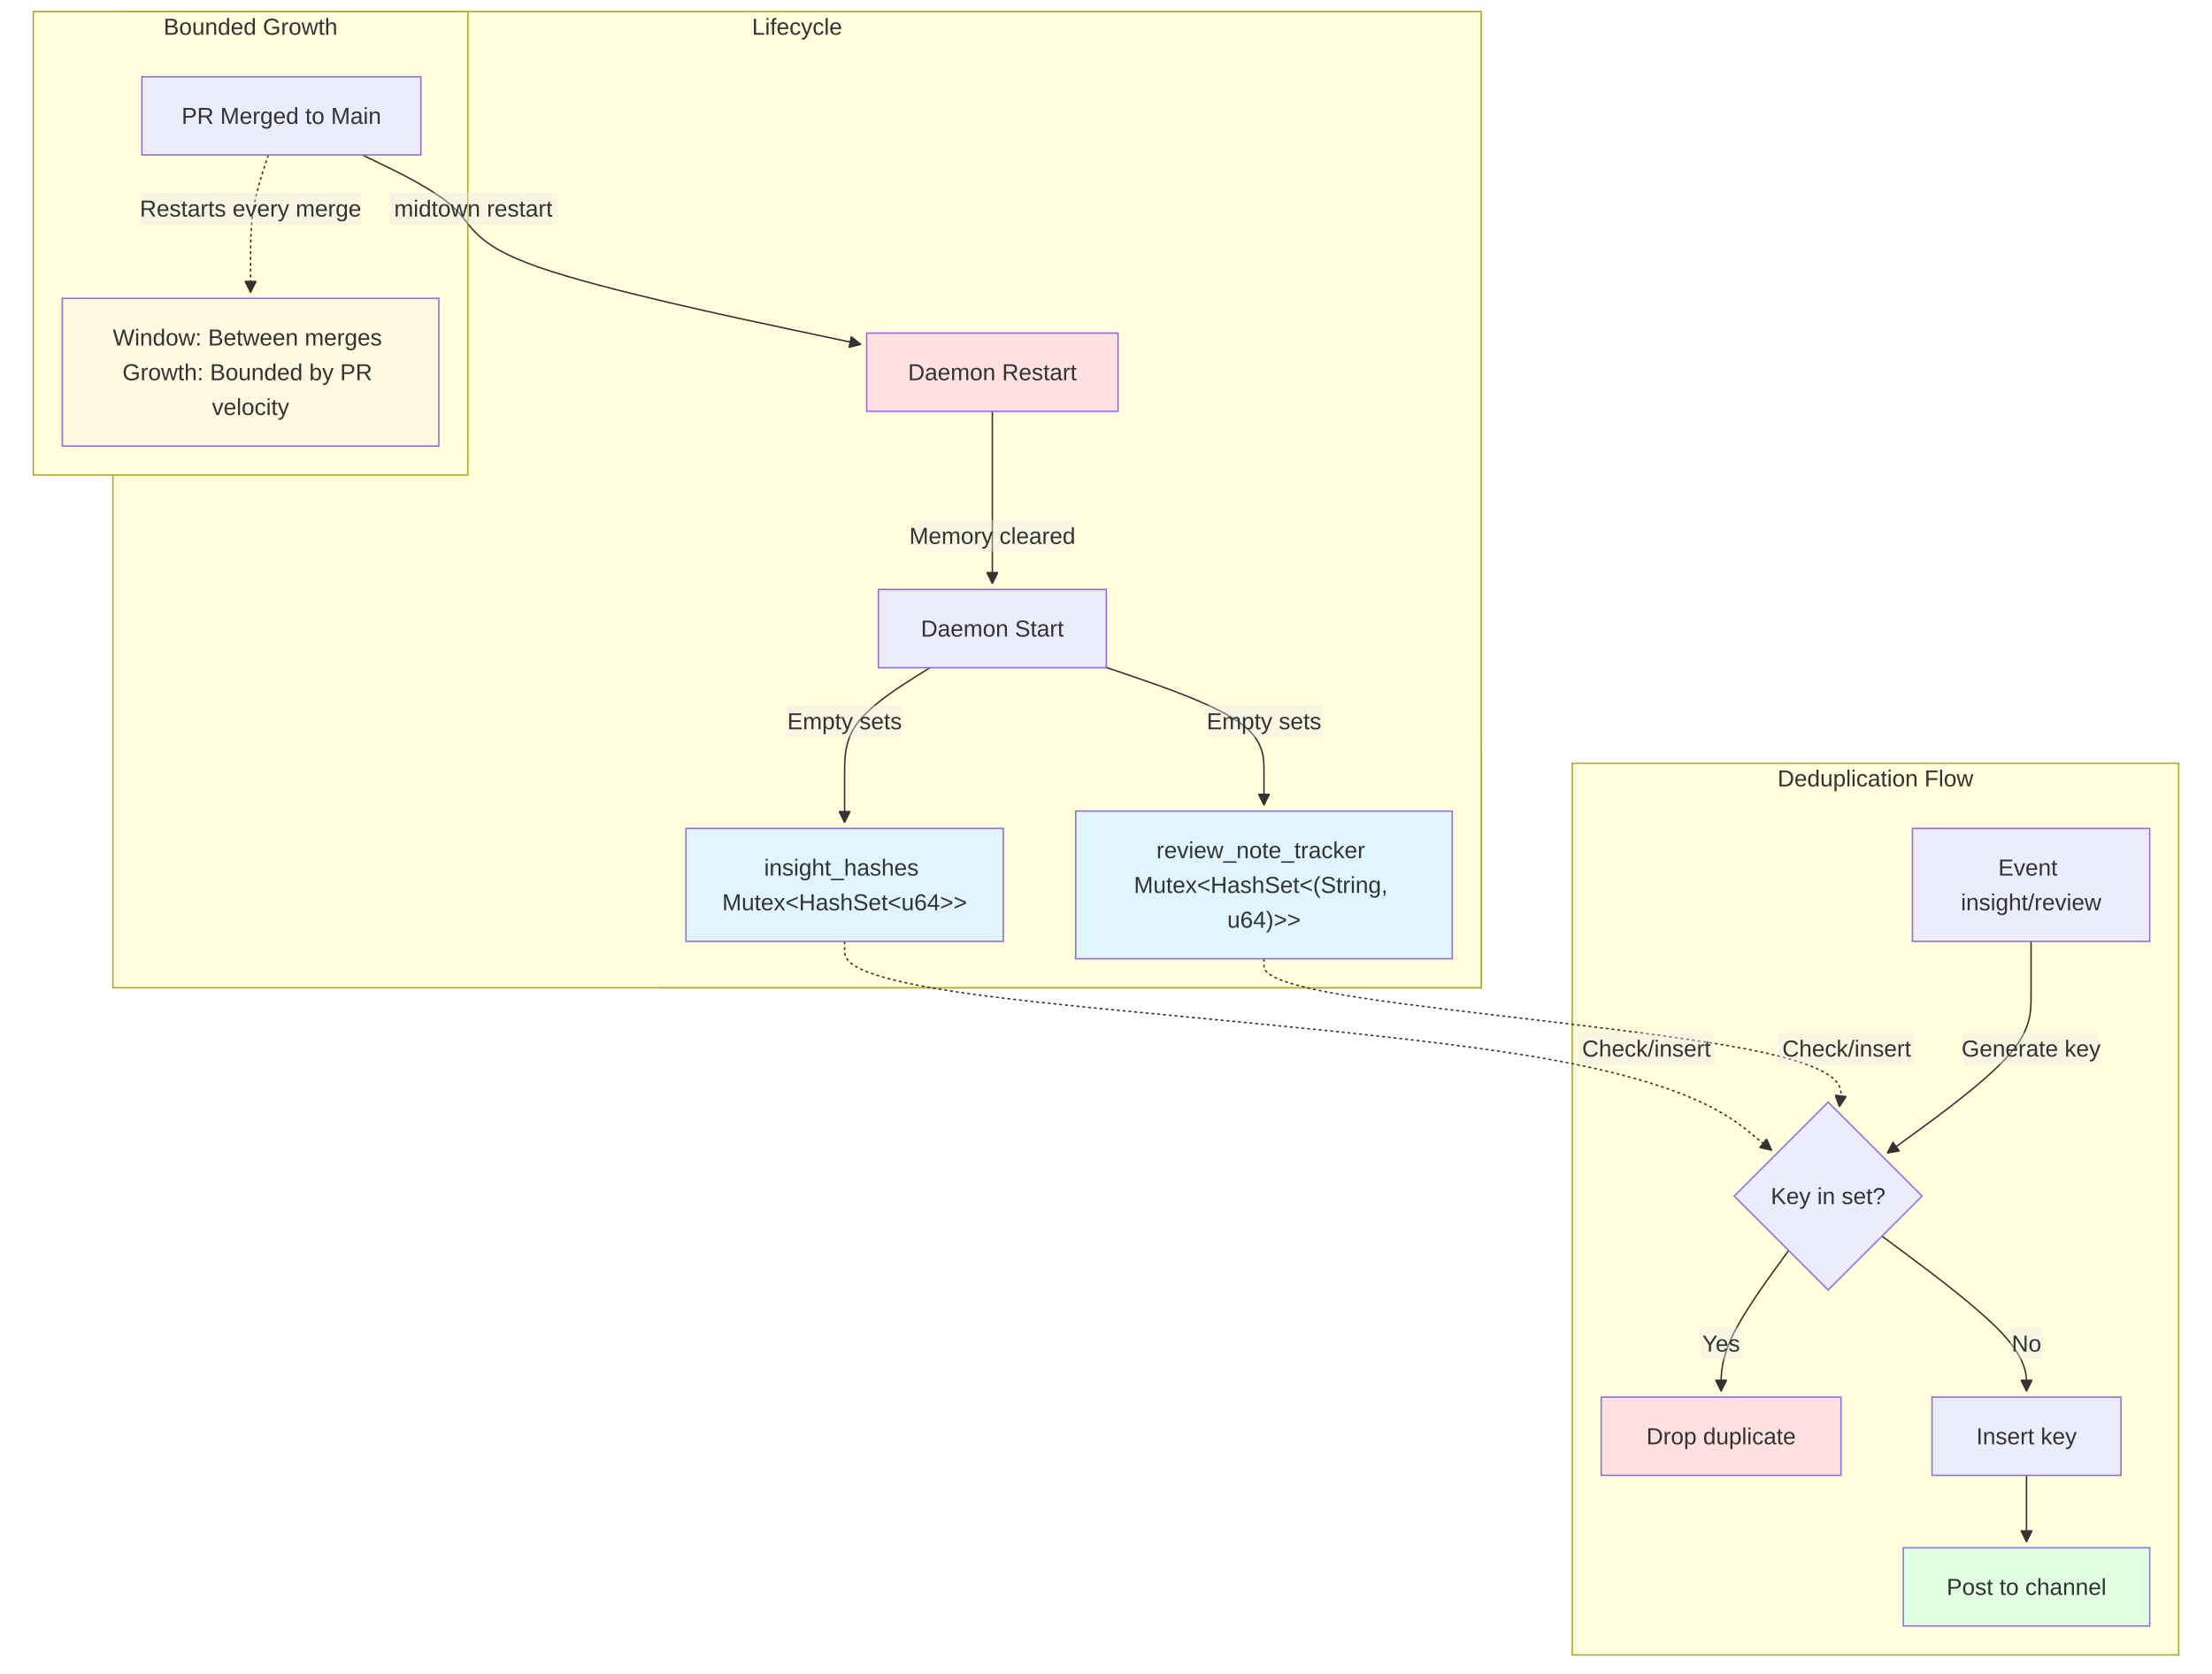
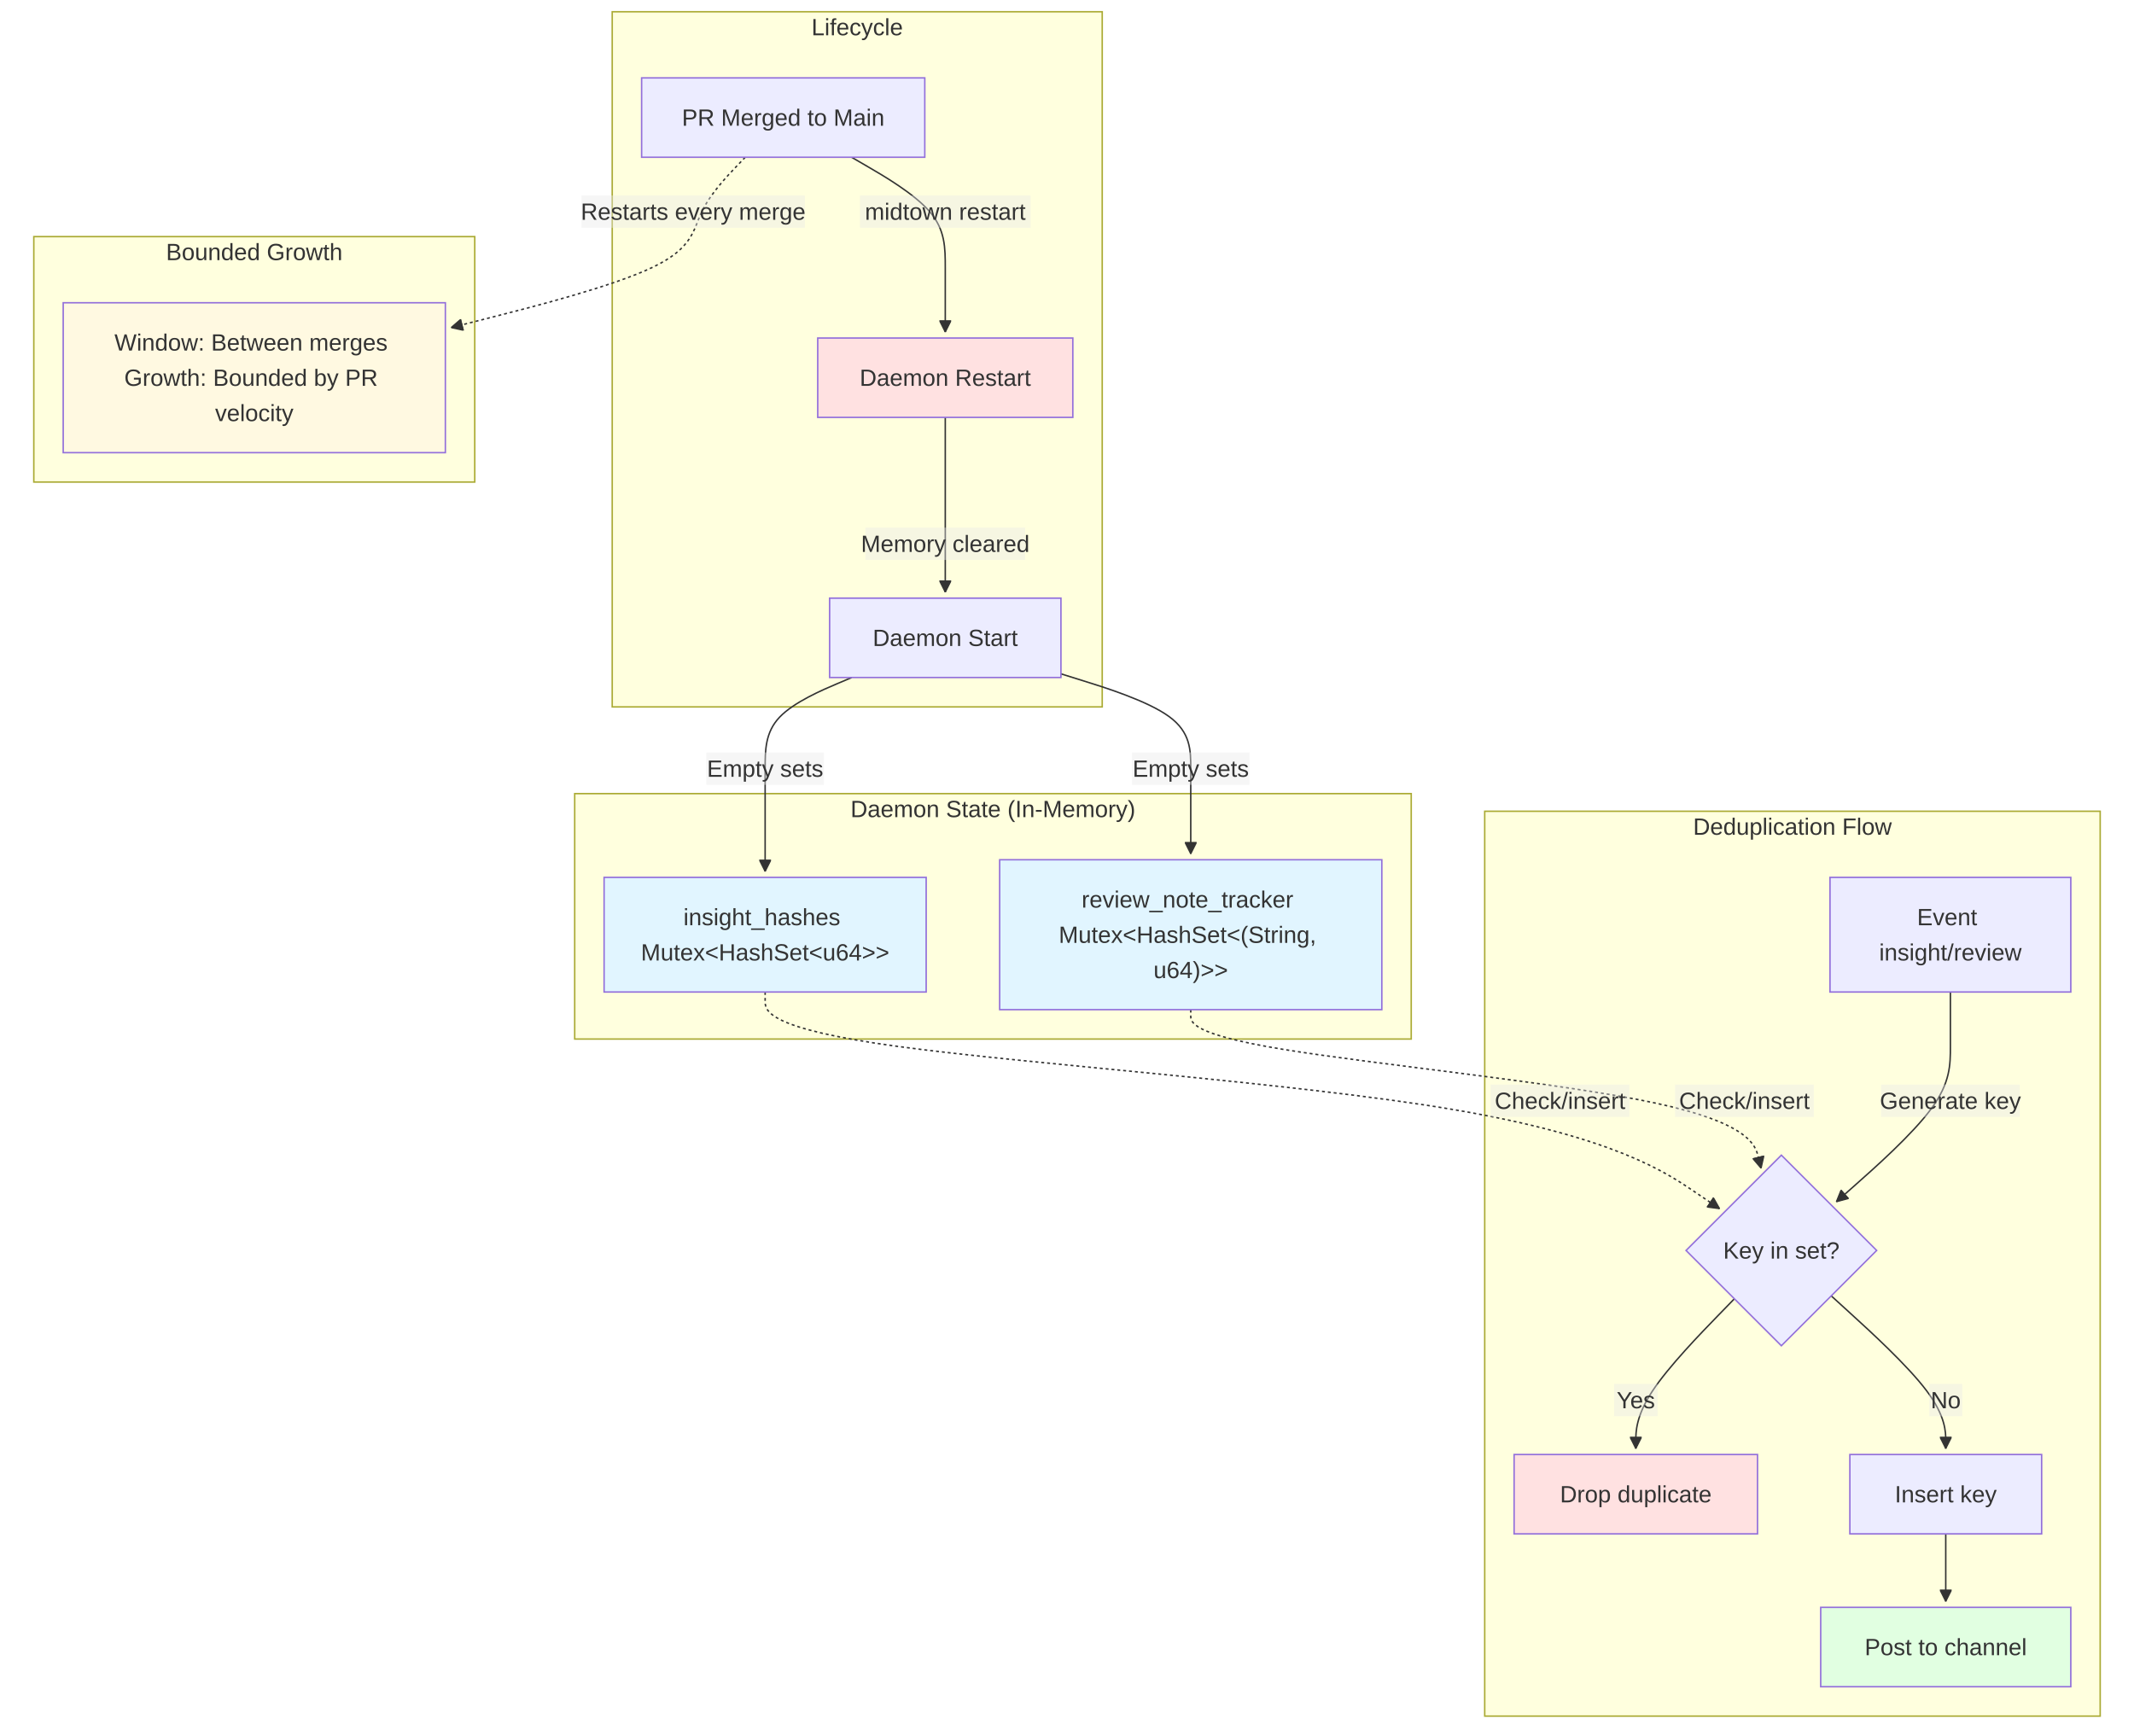
- <svg xmlns="http://www.w3.org/2000/svg" width="1527.283" height="1155.695" viewBox="-8 -28 1527.283 1155.695" class="mermaid">
+ <svg xmlns="http://www.w3.org/2000/svg" width="1451.855" height="1180.695" viewBox="-8 -28 1451.855 1180.695" class="mermaid">
  <style>
.mermaid{font-family:trebuchet ms, verdana, arial, sans-serif;font-size:16px;fill:#333333;}
.error-icon{fill:#552222;}
.error-text{fill:#552222;stroke:#552222;}
.edge-thickness-normal{stroke-width:1px;}
.edge-thickness-thick{stroke-width:3.5px;}
.edge-pattern-solid{stroke-dasharray:0;}
.edge-thickness-invisible{stroke-width:0;fill:none;}
.edge-pattern-dashed{stroke-dasharray:3;}
.edge-pattern-dotted{stroke-dasharray:2;}
.marker{fill:#333333;stroke:#333333;}
.marker.cross{stroke:#333333;}
svg{font-family:trebuchet ms, verdana, arial, sans-serif;font-size:16px;}
p{margin:0;}
.label{font-family:trebuchet ms, verdana, arial, sans-serif;color:#333333;}
.cluster-label text{fill:#333333;}
.cluster-label span{color:#333333;}
.cluster-label span p{background-color:transparent;}
.label text,span{fill:#333333;color:#333333;}
.node rect,.node circle,.node ellipse,.node polygon,.node path{fill:#ECECFF;stroke:#9370DB;stroke-width:1px;}
.rough-node .label text,.node .label text,.image-shape .label,.icon-shape .label{text-anchor:middle;}
.node .katex path{fill:#000;stroke:#000;stroke-width:1px;}
.rough-node .label,.node .label,.image-shape .label,.icon-shape .label{text-align:center;}
.node.clickable{cursor:pointer;}
.root .anchor path{fill:#333333!important;stroke-width:0;stroke:#333333;}
.arrowheadPath{fill:#333333;}
.edgePath .path{stroke:#333333;stroke-width:2.0px;}
.flowchart-link{stroke:#333333;fill:none;}
.edgeLabel{background-color:rgba(232, 232, 232, 0.8);text-align:center;}
.edgeLabel p{background-color:rgba(232, 232, 232, 0.8);}
.edgeLabel rect{opacity:0.5;background-color:rgba(232, 232, 232, 0.8);fill:rgba(232, 232, 232, 0.8);}
.labelBkg{background-color:rgba(232, 232, 232, 0.5);}
.cluster rect{fill:#ffffde;stroke:#aaaa33;stroke-width:1px;}
.cluster text{fill:#333333;}
.cluster span{color:#333333;}
.flowchartTitleText{text-anchor:middle;font-size:18px;fill:#333333;}
rect.text{fill:none;stroke-width:0;}

  </style>
  <defs>
    <marker id="arrow_point" viewBox="0 0 10 10" refX="10" refY="5" markerWidth="8" markerHeight="8" orient="auto" markerUnits="userSpaceOnUse">
      <path d="M 0 0 L 10 5 L 0 10 z" class="marker" />
    </marker>
    <marker id="arrow_point_start" viewBox="0 0 10 10" refX="4.5" refY="5" markerWidth="8" markerHeight="8" orient="auto" markerUnits="userSpaceOnUse">
      <path d="M 0 5 L 10 10 L 10 0 z" class="marker" />
    </marker>
    <marker id="arrow_cross" viewBox="0 0 11 11" refX="12" refY="5.2" markerWidth="11" markerHeight="11" orient="auto" markerUnits="userSpaceOnUse">
      <path d="M 1 1 L 10 10 M 10 1 L 1 10" class="marker cross" fill="none" stroke-width="2" />
    </marker>
    <marker id="arrow_cross_start" viewBox="0 0 11 11" refX="-1" refY="5.2" markerWidth="11" markerHeight="11" orient="auto" markerUnits="userSpaceOnUse">
      <path d="M 1 1 L 10 10 M 10 1 L 1 10" class="marker cross" fill="none" stroke-width="2" />
    </marker>
    <marker id="arrow_circle" viewBox="0 0 10 10" refX="11" refY="5" markerWidth="11" markerHeight="11" orient="auto" markerUnits="userSpaceOnUse">
      <circle cx="5" cy="5" r="5" class="marker" />
    </marker>
    <marker id="arrow_circle_start" viewBox="0 0 10 10" refX="-1" refY="5" markerWidth="11" markerHeight="11" orient="auto" markerUnits="userSpaceOnUse">
      <circle cx="5" cy="5" r="5" class="marker" />
    </marker>
  </defs>
  <g class="root">
    <g class="clusters">
      <g class="cluster" id="subgraph-subGraph0">
-         <rect x="445.596" y="487" width="569.125" height="167" class="cluster" />
-         <text x="730.158" y="503" class="cluster-label" text-anchor="middle">Daemon State (In-Memory)</text>
+         <rect x="382.994" y="512" width="569.125" height="167" class="cluster" />
+         <text x="667.557" y="528" class="cluster-label" text-anchor="middle">Daemon State (In-Memory)</text>
      </g>
      <g class="cluster" id="subgraph-subGraph1">
-         <rect x="69.967" y="-20" width="944.754" height="674" class="cluster" />
-         <text x="542.344" y="-4" class="cluster-label" text-anchor="middle">Lifecycle</text>
+         <rect x="408.52" y="-20" width="333.371" height="473" class="cluster" />
+         <text x="575.205" y="-4" class="cluster-label" text-anchor="middle">Lifecycle</text>
      </g>
      <g class="cluster" id="subgraph-subGraph2">
-         <rect x="1077.547" y="499" width="418.736" height="615.695" class="cluster" />
-         <text x="1286.915" y="515" class="cluster-label" text-anchor="middle">Deduplication Flow</text>
+         <rect x="1002.119" y="524" width="418.736" height="615.695" class="cluster" />
+         <text x="1211.487" y="540" class="cluster-label" text-anchor="middle">Deduplication Flow</text>
      </g>
      <g class="cluster" id="subgraph-subGraph3">
-         <rect x="15" y="-20" width="300" height="320" class="cluster" />
-         <text x="165" y="-4" class="cluster-label" text-anchor="middle">Bounded Growth</text>
+         <rect x="15" y="133" width="300" height="167" class="cluster" />
+         <text x="165" y="149" class="cluster-label" text-anchor="middle">Bounded Growth</text>
      </g>
    </g>
    <g class="edgePaths">
      <g class="edge" id="edge-L-START-IH-0">
-         <path d="M634.133,433L624.304,439.167C614.474,445.333,594.816,457.667,584.987,470C575.158,482.333,575.158,494.667,575.158,506.333C575.158,518,575.158,529,575.158,534.5L575.158,540" class="edge-thickness-normal edge-pattern-solid edge-thickness-normal edge-pattern-solid flowchart-link" marker-end="url(#arrow_point)" />
+         <path d="M571.478,433L561.658,437.167C551.838,441.333,532.197,449.667,522.377,460C512.557,470.333,512.557,482.667,512.557,495C512.557,507.333,512.557,519.667,512.557,531.333C512.557,543,512.557,554,512.557,559.5L512.557,565" class="edge-thickness-normal edge-pattern-solid edge-thickness-normal edge-pattern-solid flowchart-link" marker-end="url(#arrow_point)" />
      </g>
      <g class="edge" id="edge-L-START-RNT-0">
-         <path d="M755.859,432.852L774.003,439.044C792.146,445.235,828.434,457.617,846.577,469.975C864.721,482.333,864.721,494.667,864.721,504.333C864.721,514,864.721,521,864.721,524.5L864.721,528" class="edge-thickness-normal edge-pattern-solid edge-thickness-normal edge-pattern-solid flowchart-link" marker-end="url(#arrow_point)" />
+         <path d="M713.805,430.502L728.524,435.085C743.243,439.668,772.681,448.834,787.4,459.584C802.119,470.333,802.119,482.667,802.119,495C802.119,507.333,802.119,519.667,802.119,529.333C802.119,539,802.119,546,802.119,549.5L802.119,553" class="edge-thickness-normal edge-pattern-solid edge-thickness-normal edge-pattern-solid flowchart-link" marker-end="url(#arrow_point)" />
      </g>
      <g class="edge" id="edge-L-MERGE-RESTART-0">
-         <path d="M242.189,79L254.955,85.167C267.721,91.333,293.253,103.667,306.019,116C318.785,128.333,318.785,140.667,363.401,156.295C408.016,171.923,497.247,190.845,541.862,200.307L586.478,209.768" class="edge-thickness-normal edge-pattern-solid edge-thickness-normal edge-pattern-solid flowchart-link" marker-end="url(#arrow_point)" />
+         <path d="M571.366,79L581.991,85.167C592.615,91.333,613.864,103.667,624.489,116C635.113,128.333,635.113,140.667,635.113,154.333C635.113,168,635.113,183,635.113,190.5L635.113,198" class="edge-thickness-normal edge-pattern-solid edge-thickness-normal edge-pattern-solid flowchart-link" marker-end="url(#arrow_point)" />
      </g>
      <g class="edge" id="edge-L-RESTART-START-0">
-         <path d="M677.168,256L677.168,264.167C677.168,272.333,677.168,288.667,677.168,303C677.168,317.333,677.168,329.667,677.168,341.333C677.168,353,677.168,364,677.168,369.5L677.168,375" class="edge-thickness-normal edge-pattern-solid edge-thickness-normal edge-pattern-solid flowchart-link" marker-end="url(#arrow_point)" />
+         <path d="M635.113,256L635.113,264.167C635.113,272.333,635.113,288.667,635.113,303C635.113,317.333,635.113,329.667,635.113,341.333C635.113,353,635.113,364,635.113,369.5L635.113,375" class="edge-thickness-normal edge-pattern-solid edge-thickness-normal edge-pattern-solid flowchart-link" marker-end="url(#arrow_point)" />
      </g>
      <g class="edge" id="edge-L-EVENT-CHECK-0">
-         <path d="M1394.369,622L1394.369,628.167C1394.369,634.333,1394.369,646.667,1394.369,659C1394.369,671.333,1394.369,683.667,1377.812,701.867C1361.255,720.067,1328.14,744.135,1311.583,756.168L1295.026,768.202" class="edge-thickness-normal edge-pattern-solid edge-thickness-normal edge-pattern-solid flowchart-link" marker-end="url(#arrow_point)" />
+         <path d="M1318.941,647L1318.941,653.167C1318.941,659.333,1318.941,671.667,1318.941,684C1318.941,696.333,1318.941,708.667,1306.005,726.29C1293.069,743.913,1267.196,766.826,1254.259,778.283L1241.323,789.739" class="edge-thickness-normal edge-pattern-solid edge-thickness-normal edge-pattern-solid flowchart-link" marker-end="url(#arrow_point)" />
      </g>
      <g class="edge" id="edge-L-CHECK-DROP-0">
-         <path d="M1226.971,835.43L1219.2,846.141C1211.43,856.852,1195.889,878.274,1188.118,894.484C1180.348,910.695,1180.348,921.695,1180.348,927.195L1180.348,932.695" class="edge-thickness-normal edge-pattern-solid edge-thickness-normal edge-pattern-solid flowchart-link" marker-end="url(#arrow_point)" />
+         <path d="M1171.971,855.728L1160.795,867.223C1149.62,878.717,1127.27,901.706,1116.095,918.701C1104.92,935.695,1104.92,946.695,1104.92,952.195L1104.92,957.695" class="edge-thickness-normal edge-pattern-solid edge-thickness-normal edge-pattern-solid flowchart-link" marker-end="url(#arrow_point)" />
      </g>
      <g class="edge" id="edge-L-CHECK-INSERT-0">
-         <path d="M1291.429,825.503L1308.059,837.868C1324.689,850.234,1357.949,874.964,1374.579,892.83C1391.209,910.695,1391.209,921.695,1391.209,927.195L1391.209,932.695" class="edge-thickness-normal edge-pattern-solid edge-thickness-normal edge-pattern-solid flowchart-link" marker-end="url(#arrow_point)" />
+         <path d="M1237.878,853.755L1250.862,865.578C1263.846,877.402,1289.814,901.048,1302.797,918.372C1315.781,935.695,1315.781,946.695,1315.781,952.195L1315.781,957.695" class="edge-thickness-normal edge-pattern-solid edge-thickness-normal edge-pattern-solid flowchart-link" marker-end="url(#arrow_point)" />
      </g>
      <g class="edge" id="edge-L-INSERT-POST-0">
-         <path d="M1391.209,990.695L1391.209,994.862C1391.209,999.029,1391.209,1007.362,1391.209,1015.029C1391.209,1022.695,1391.209,1029.695,1391.209,1033.195L1391.209,1036.695" class="edge-thickness-normal edge-pattern-solid edge-thickness-normal edge-pattern-solid flowchart-link" marker-end="url(#arrow_point)" />
+         <path d="M1315.781,1015.695L1315.781,1019.862C1315.781,1024.029,1315.781,1032.362,1315.781,1040.029C1315.781,1047.695,1315.781,1054.695,1315.781,1058.195L1315.781,1061.695" class="edge-thickness-normal edge-pattern-solid edge-thickness-normal edge-pattern-solid flowchart-link" marker-end="url(#arrow_point)" />
      </g>
      <g class="edge" id="edge-L-MERGE-WINDOW-0">
-         <path d="M177.311,79L175.259,85.167C173.207,91.333,169.104,103.667,167.052,116C165,128.333,165,140.667,165,150.333C165,160,165,167,165,170.5L165,174" class="edge-thickness-normal edge-pattern-dotted edge-thickness-normal edge-pattern-solid flowchart-link" marker-end="url(#arrow_point)" />
+         <path d="M499.002,79L493.099,85.167C487.196,91.333,475.39,103.667,469.487,116C463.584,128.333,463.584,140.667,436.133,153.821C408.681,166.975,353.779,180.949,326.328,187.937L298.876,194.924" class="edge-thickness-normal edge-pattern-dotted edge-thickness-normal edge-pattern-solid flowchart-link" marker-end="url(#arrow_point)" />
      </g>
      <g class="edge" id="edge-L-IH-CHECK-0">
-         <path d="M575.158,622L575.158,628.167C575.158,634.333,575.158,646.667,667.431,659C759.703,671.333,944.248,683.667,1050.945,701.545C1157.642,719.423,1186.492,742.846,1200.916,754.557L1215.341,766.269" class="edge-thickness-normal edge-pattern-dotted edge-thickness-normal edge-pattern-solid flowchart-link" marker-end="url(#arrow_point)" />
+         <path d="M512.557,647L512.557,653.167C512.557,659.333,512.557,671.667,602.691,684C692.826,696.333,873.096,708.667,981.327,727.074C1089.557,745.481,1125.75,769.961,1143.846,782.201L1161.942,794.442" class="edge-thickness-normal edge-pattern-dotted edge-thickness-normal edge-pattern-solid flowchart-link" marker-end="url(#arrow_point)" />
      </g>
      <g class="edge" id="edge-L-RNT-CHECK-0">
-         <path d="M864.721,634L864.721,638.167C864.721,642.333,864.721,650.667,931.778,661C998.835,671.333,1132.949,683.667,1199.16,696.547C1265.371,709.428,1263.68,722.856,1262.835,729.57L1261.989,736.285" class="edge-thickness-normal edge-pattern-dotted edge-thickness-normal edge-pattern-solid flowchart-link" marker-end="url(#arrow_point)" />
+         <path d="M802.119,659L802.119,663.167C802.119,667.333,802.119,675.667,864.901,686C927.682,696.333,1053.245,708.667,1117.917,722.492C1182.588,736.317,1186.367,751.633,1188.256,759.292L1190.146,766.95" class="edge-thickness-normal edge-pattern-dotted edge-thickness-normal edge-pattern-solid flowchart-link" marker-end="url(#arrow_point)" />
      </g>
    </g>
    <g class="edgeLabels">
      <g class="edgeLabel" id="edge-label-L-START-IH-0">
-         <rect x="535.158" y="459" width="80" height="22" class="edge-label-bg" />
-         <text x="575.158" y="470" class="edge-label" text-anchor="middle" dominant-baseline="central">Empty sets</text>
+         <rect x="472.557" y="484" width="80" height="22" class="edge-label-bg" />
+         <text x="512.557" y="495" class="edge-label" text-anchor="middle" dominant-baseline="central">Empty sets</text>
      </g>
      <g class="edgeLabel" id="edge-label-L-START-RNT-0">
-         <rect x="824.721" y="459" width="80" height="22" class="edge-label-bg" />
-         <text x="864.721" y="470" class="edge-label" text-anchor="middle" dominant-baseline="central">Empty sets</text>
+         <rect x="762.119" y="484" width="80" height="22" class="edge-label-bg" />
+         <text x="802.119" y="495" class="edge-label" text-anchor="middle" dominant-baseline="central">Empty sets</text>
      </g>
      <g class="edgeLabel" id="edge-label-L-MERGE-RESTART-0">
-         <rect x="260.785" y="105" width="116" height="22" class="edge-label-bg" />
-         <text x="318.785" y="116" class="edge-label" text-anchor="middle" dominant-baseline="central">midtown restart</text>
+         <rect x="577.113" y="105" width="116" height="22" class="edge-label-bg" />
+         <text x="635.113" y="116" class="edge-label" text-anchor="middle" dominant-baseline="central">midtown restart</text>
      </g>
      <g class="edgeLabel" id="edge-label-L-RESTART-START-0">
-         <rect x="622.768" y="331" width="108.8" height="22" class="edge-label-bg" />
-         <text x="677.168" y="342" class="edge-label" text-anchor="middle" dominant-baseline="central">Memory cleared</text>
+         <rect x="580.713" y="331" width="108.8" height="22" class="edge-label-bg" />
+         <text x="635.113" y="342" class="edge-label" text-anchor="middle" dominant-baseline="central">Memory cleared</text>
      </g>
      <g class="edgeLabel" id="edge-label-L-EVENT-CHECK-0">
-         <rect x="1347.169" y="685" width="94.4" height="22" class="edge-label-bg" />
-         <text x="1394.369" y="696" class="edge-label" text-anchor="middle" dominant-baseline="central">Generate key</text>
+         <rect x="1271.741" y="710" width="94.4" height="22" class="edge-label-bg" />
+         <text x="1318.941" y="721" class="edge-label" text-anchor="middle" dominant-baseline="central">Generate key</text>
      </g>
      <g class="edgeLabel" id="edge-label-L-CHECK-DROP-0">
-         <rect x="1165.548" y="888.695" width="29.6" height="22" class="edge-label-bg" />
-         <text x="1180.348" y="899.695" class="edge-label" text-anchor="middle" dominant-baseline="central">Yes</text>
+         <rect x="1090.12" y="913.695" width="29.6" height="22" class="edge-label-bg" />
+         <text x="1104.92" y="924.695" class="edge-label" text-anchor="middle" dominant-baseline="central">Yes</text>
      </g>
      <g class="edgeLabel" id="edge-label-L-CHECK-INSERT-0">
-         <rect x="1380.009" y="888.695" width="22.4" height="22" class="edge-label-bg" />
-         <text x="1391.209" y="899.695" class="edge-label" text-anchor="middle" dominant-baseline="central">No</text>
+         <rect x="1304.581" y="913.695" width="22.4" height="22" class="edge-label-bg" />
+         <text x="1315.781" y="924.695" class="edge-label" text-anchor="middle" dominant-baseline="central">No</text>
      </g>
      <g class="edgeLabel" id="edge-label-L-MERGE-WINDOW-0">
-         <rect x="89" y="105" width="152" height="22" class="edge-label-bg" />
-         <text x="165" y="116" class="edge-label" text-anchor="middle" dominant-baseline="central">Restarts every merge</text>
+         <rect x="387.584" y="105" width="152" height="22" class="edge-label-bg" />
+         <text x="463.584" y="116" class="edge-label" text-anchor="middle" dominant-baseline="central">Restarts every merge</text>
      </g>
      <g class="edgeLabel" id="edge-label-L-IH-CHECK-0">
-         <rect x="1081.593" y="685" width="94.4" height="22" class="edge-label-bg" />
-         <text x="1128.793" y="696" class="edge-label" text-anchor="middle" dominant-baseline="central">Check/insert</text>
+         <rect x="1006.165" y="710" width="94.4" height="22" class="edge-label-bg" />
+         <text x="1053.365" y="721" class="edge-label" text-anchor="middle" dominant-baseline="central">Check/insert</text>
      </g>
      <g class="edgeLabel" id="edge-label-L-RNT-CHECK-0">
-         <rect x="1219.863" y="685" width="94.4" height="22" class="edge-label-bg" />
-         <text x="1267.063" y="696" class="edge-label" text-anchor="middle" dominant-baseline="central">Check/insert</text>
+         <rect x="1131.609" y="710" width="94.4" height="22" class="edge-label-bg" />
+         <text x="1178.809" y="721" class="edge-label" text-anchor="middle" dominant-baseline="central">Check/insert</text>
      </g>
    </g>
    <g class="nodes">
      <g class="node default" id="node-IH">
-         <rect x="465.596" y="544" width="219.125" height="78" style="fill:#e1f5ff !important" />
-         <text x="575.158" y="583" class="label" text-anchor="middle" dominant-baseline="central">
-           <tspan x="575.158" y="583" dy="-0.75em">insight_hashes</tspan>
-           <tspan x="575.158" dy="1.5em">Mutex&lt;HashSet&lt;u64&gt;&gt;</tspan>
+         <rect x="402.994" y="569" width="219.125" height="78" style="fill:#e1f5ff !important" />
+         <text x="512.557" y="608" class="label" text-anchor="middle" dominant-baseline="central">
+           <tspan x="512.557" y="608" dy="-0.75em">insight_hashes</tspan>
+           <tspan x="512.557" dy="1.5em">Mutex&lt;HashSet&lt;u64&gt;&gt;</tspan>
        </text>
      </g>
      <g class="node default" id="node-RNT">
-         <rect x="734.721" y="532" width="260" height="102" style="fill:#e1f5ff !important" />
-         <text x="864.721" y="583" class="label" text-anchor="middle" dominant-baseline="central">
-           <tspan x="864.721" y="583" dy="-1.5em">review_note_tracker</tspan>
-           <tspan x="864.721" dy="1.5em">Mutex&lt;HashSet&lt;(String,</tspan>
-           <tspan x="864.721" dy="1.5em">u64)&gt;&gt;</tspan>
+         <rect x="672.119" y="557" width="260" height="102" style="fill:#e1f5ff !important" />
+         <text x="802.119" y="608" class="label" text-anchor="middle" dominant-baseline="central">
+           <tspan x="802.119" y="608" dy="-1.5em">review_note_tracker</tspan>
+           <tspan x="802.119" dy="1.5em">Mutex&lt;HashSet&lt;(String,</tspan>
+           <tspan x="802.119" dy="1.5em">u64)&gt;&gt;</tspan>
        </text>
      </g>
      <g class="node default" id="node-START">
-         <rect x="598.477" y="379" width="157.383" height="54" />
-         <text x="677.168" y="406" class="label" text-anchor="middle" dominant-baseline="central">Daemon Start</text>
+         <rect x="556.422" y="379" width="157.383" height="54" />
+         <text x="635.113" y="406" class="label" text-anchor="middle" dominant-baseline="central">Daemon Start</text>
      </g>
      <g class="node default" id="node-MERGE">
-         <rect x="89.967" y="25" width="192.656" height="54" />
-         <text x="186.295" y="52" class="label" text-anchor="middle" dominant-baseline="central">PR Merged to Main</text>
+         <rect x="428.52" y="25" width="192.656" height="54" />
+         <text x="524.848" y="52" class="label" text-anchor="middle" dominant-baseline="central">PR Merged to Main</text>
      </g>
      <g class="node default" id="node-RESTART">
-         <rect x="590.391" y="202" width="173.555" height="54" style="fill:#ffe1e1 !important" />
-         <text x="677.168" y="229" class="label" text-anchor="middle" dominant-baseline="central">Daemon Restart</text>
+         <rect x="548.336" y="202" width="173.555" height="54" style="fill:#ffe1e1 !important" />
+         <text x="635.113" y="229" class="label" text-anchor="middle" dominant-baseline="central">Daemon Restart</text>
      </g>
      <g class="node default" id="node-EVENT">
-         <rect x="1312.455" y="544" width="163.828" height="78" />
-         <text x="1394.369" y="583" class="label" text-anchor="middle" dominant-baseline="central">
-           <tspan x="1394.369" y="583" dy="-0.75em">Event</tspan>
-           <tspan x="1394.369" dy="1.5em">insight/review</tspan>
+         <rect x="1237.027" y="569" width="163.828" height="78" />
+         <text x="1318.941" y="608" class="label" text-anchor="middle" dominant-baseline="central">
+           <tspan x="1318.941" y="608" dy="-0.75em">Event</tspan>
+           <tspan x="1318.941" dy="1.5em">insight/review</tspan>
        </text>
      </g>
      <g class="node default" id="node-CHECK">
-         <polygon points="1254.236,733 1319.084,797.848 1254.236,862.695 1189.389,797.848" />
-         <text x="1254.236" y="797.848" class="label" text-anchor="middle" dominant-baseline="central">Key in set?</text>
+         <polygon points="1203.938,758 1268.785,822.848 1203.938,887.695 1139.09,822.848" />
+         <text x="1203.938" y="822.848" class="label" text-anchor="middle" dominant-baseline="central">Key in set?</text>
      </g>
      <g class="node default" id="node-DROP">
-         <rect x="1097.547" y="936.695" width="165.602" height="54" style="fill:#ffe1e1 !important" />
-         <text x="1180.348" y="963.695" class="label" text-anchor="middle" dominant-baseline="central">Drop duplicate</text>
+         <rect x="1022.119" y="961.695" width="165.602" height="54" style="fill:#ffe1e1 !important" />
+         <text x="1104.92" y="988.695" class="label" text-anchor="middle" dominant-baseline="central">Drop duplicate</text>
      </g>
      <g class="node default" id="node-INSERT">
-         <rect x="1325.975" y="936.695" width="130.469" height="54" />
-         <text x="1391.209" y="963.695" class="label" text-anchor="middle" dominant-baseline="central">Insert key</text>
+         <rect x="1250.547" y="961.695" width="130.469" height="54" />
+         <text x="1315.781" y="988.695" class="label" text-anchor="middle" dominant-baseline="central">Insert key</text>
      </g>
      <g class="node default" id="node-POST">
-         <rect x="1306.135" y="1040.695" width="170.148" height="54" style="fill:#e1ffe1 !important" />
-         <text x="1391.209" y="1067.695" class="label" text-anchor="middle" dominant-baseline="central">Post to channel</text>
+         <rect x="1230.707" y="1065.695" width="170.148" height="54" style="fill:#e1ffe1 !important" />
+         <text x="1315.781" y="1092.695" class="label" text-anchor="middle" dominant-baseline="central">Post to channel</text>
      </g>
      <g class="node default" id="node-WINDOW">
        <rect x="35" y="178" width="260" height="102" style="fill:#fff9e1 !important" />
        <text x="165" y="229" class="label" text-anchor="middle" dominant-baseline="central">
          <tspan x="165" y="229" dy="-1.5em">Window: Between merges</tspan>
          <tspan x="165" dy="1.5em">Growth: Bounded by PR</tspan>
          <tspan x="165" dy="1.5em">velocity</tspan>
        </text>
      </g>
    </g>
  </g>
</svg>
